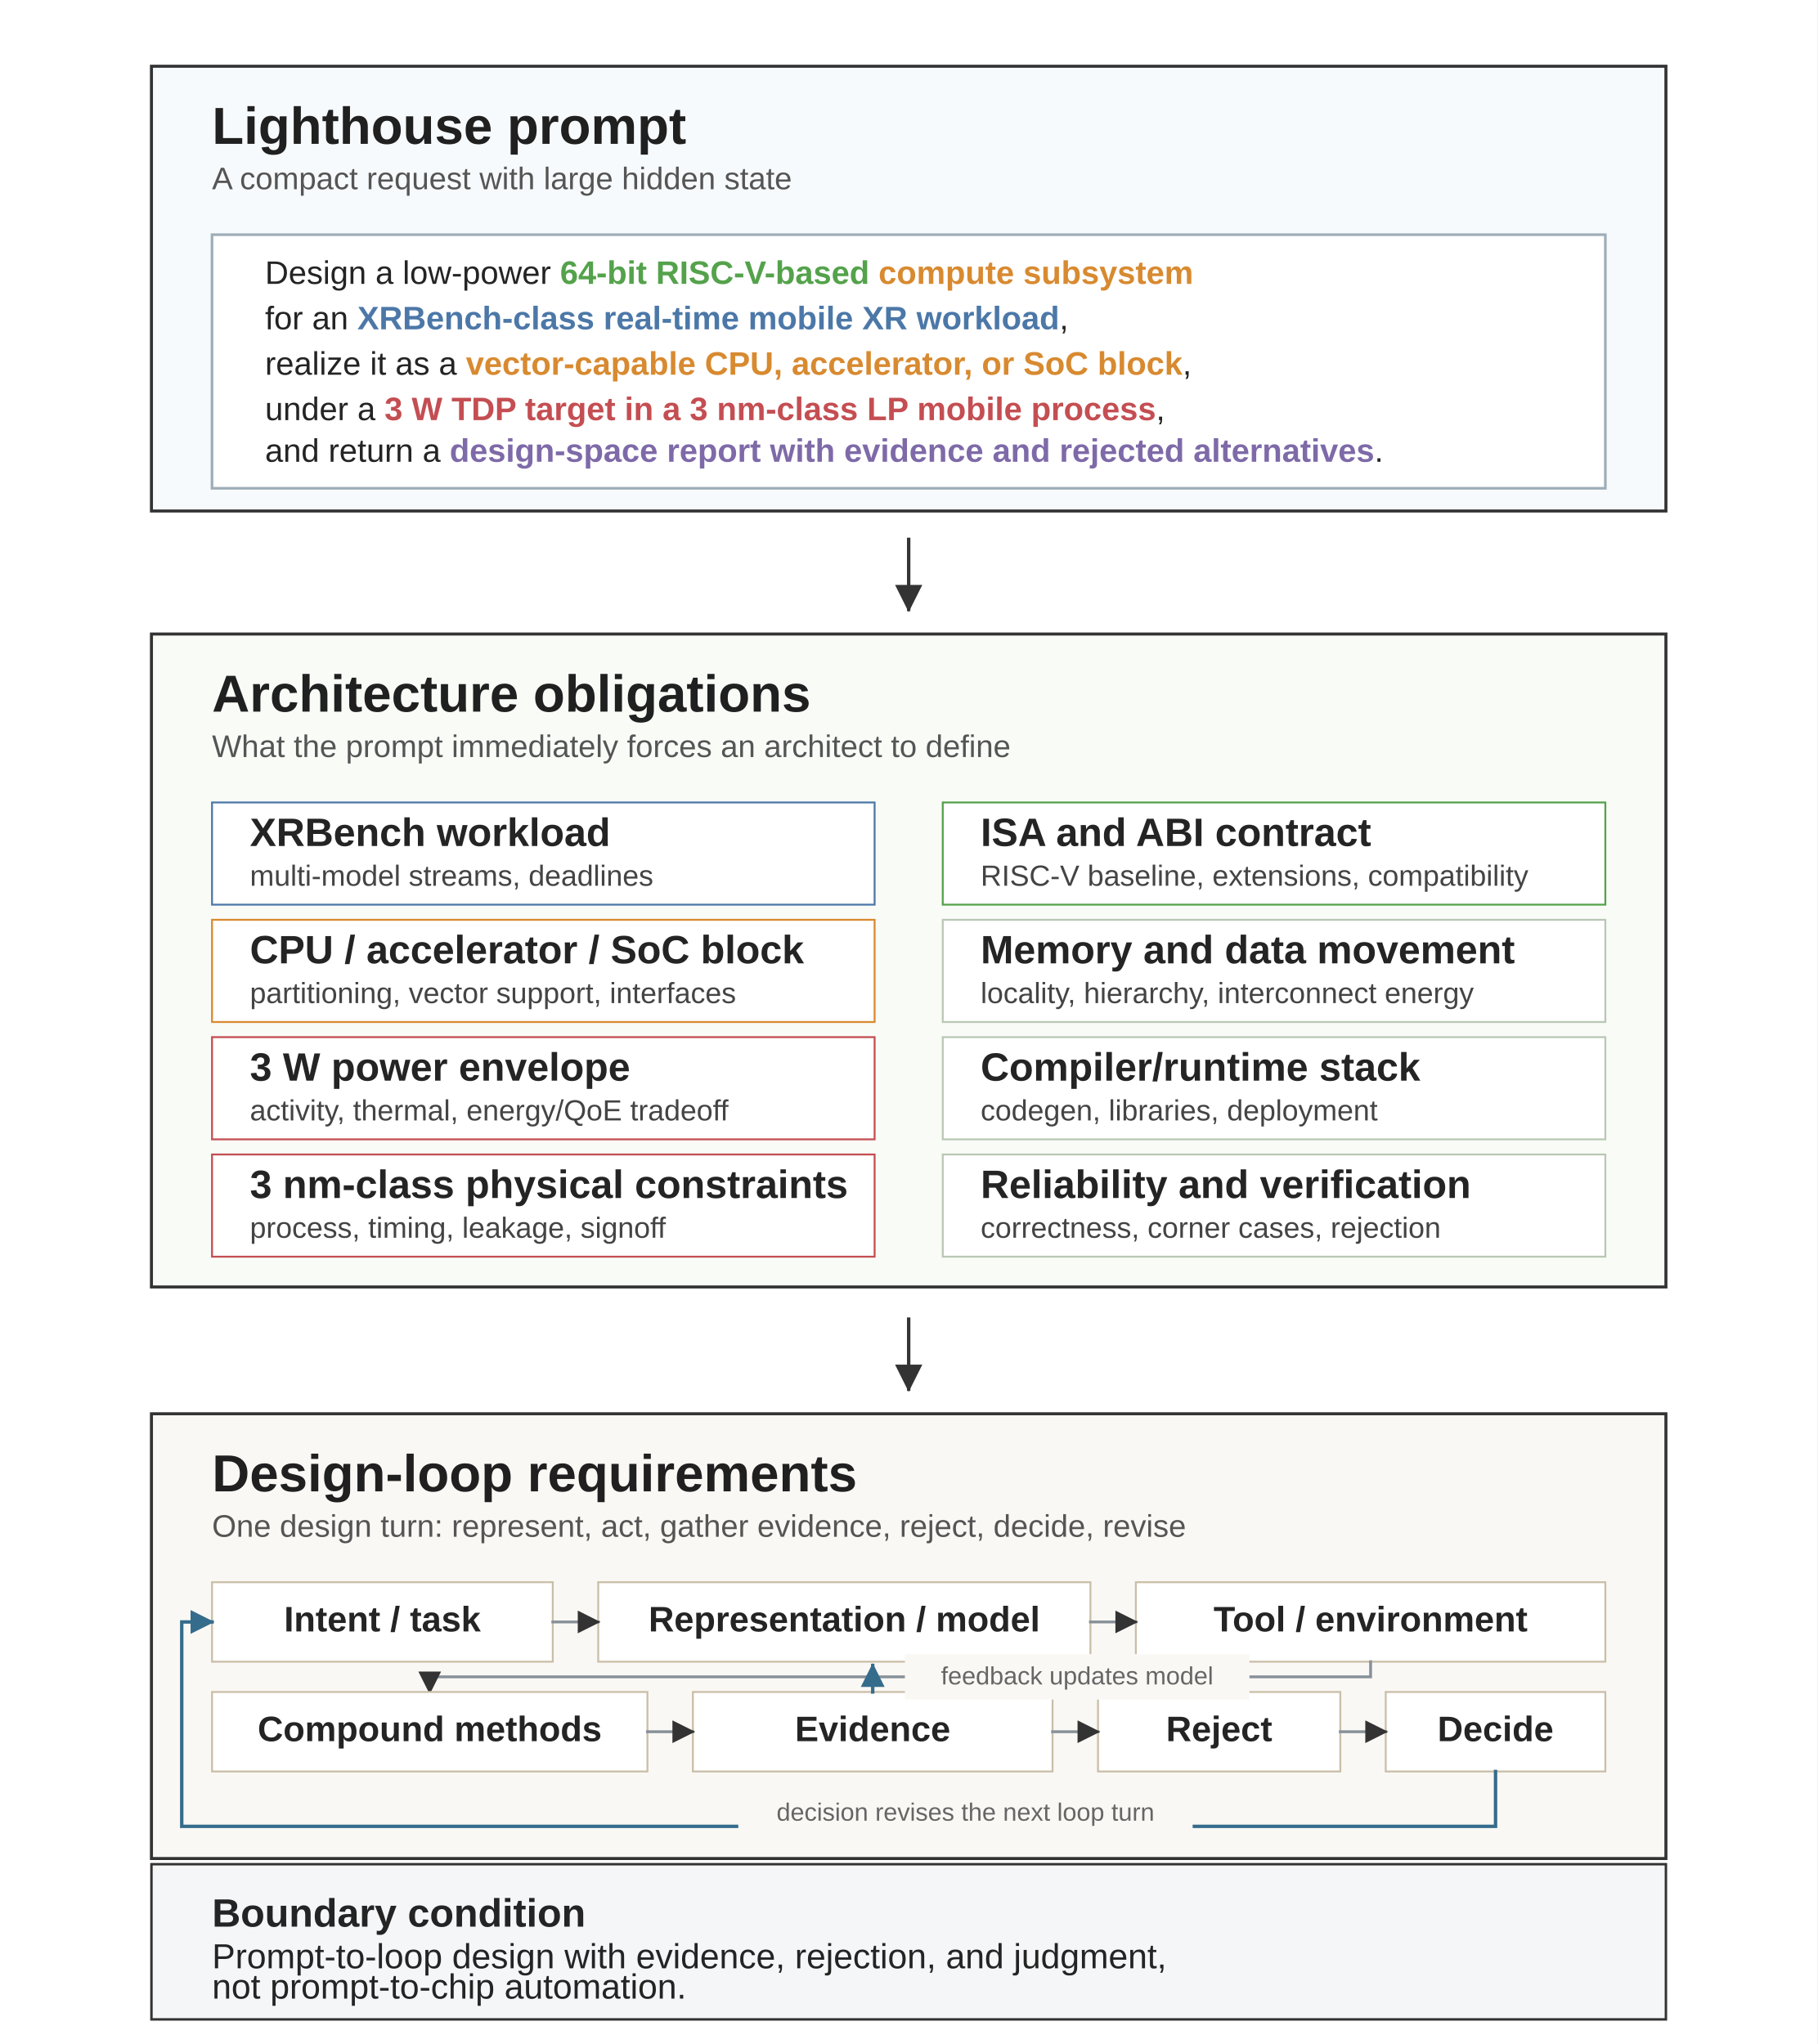
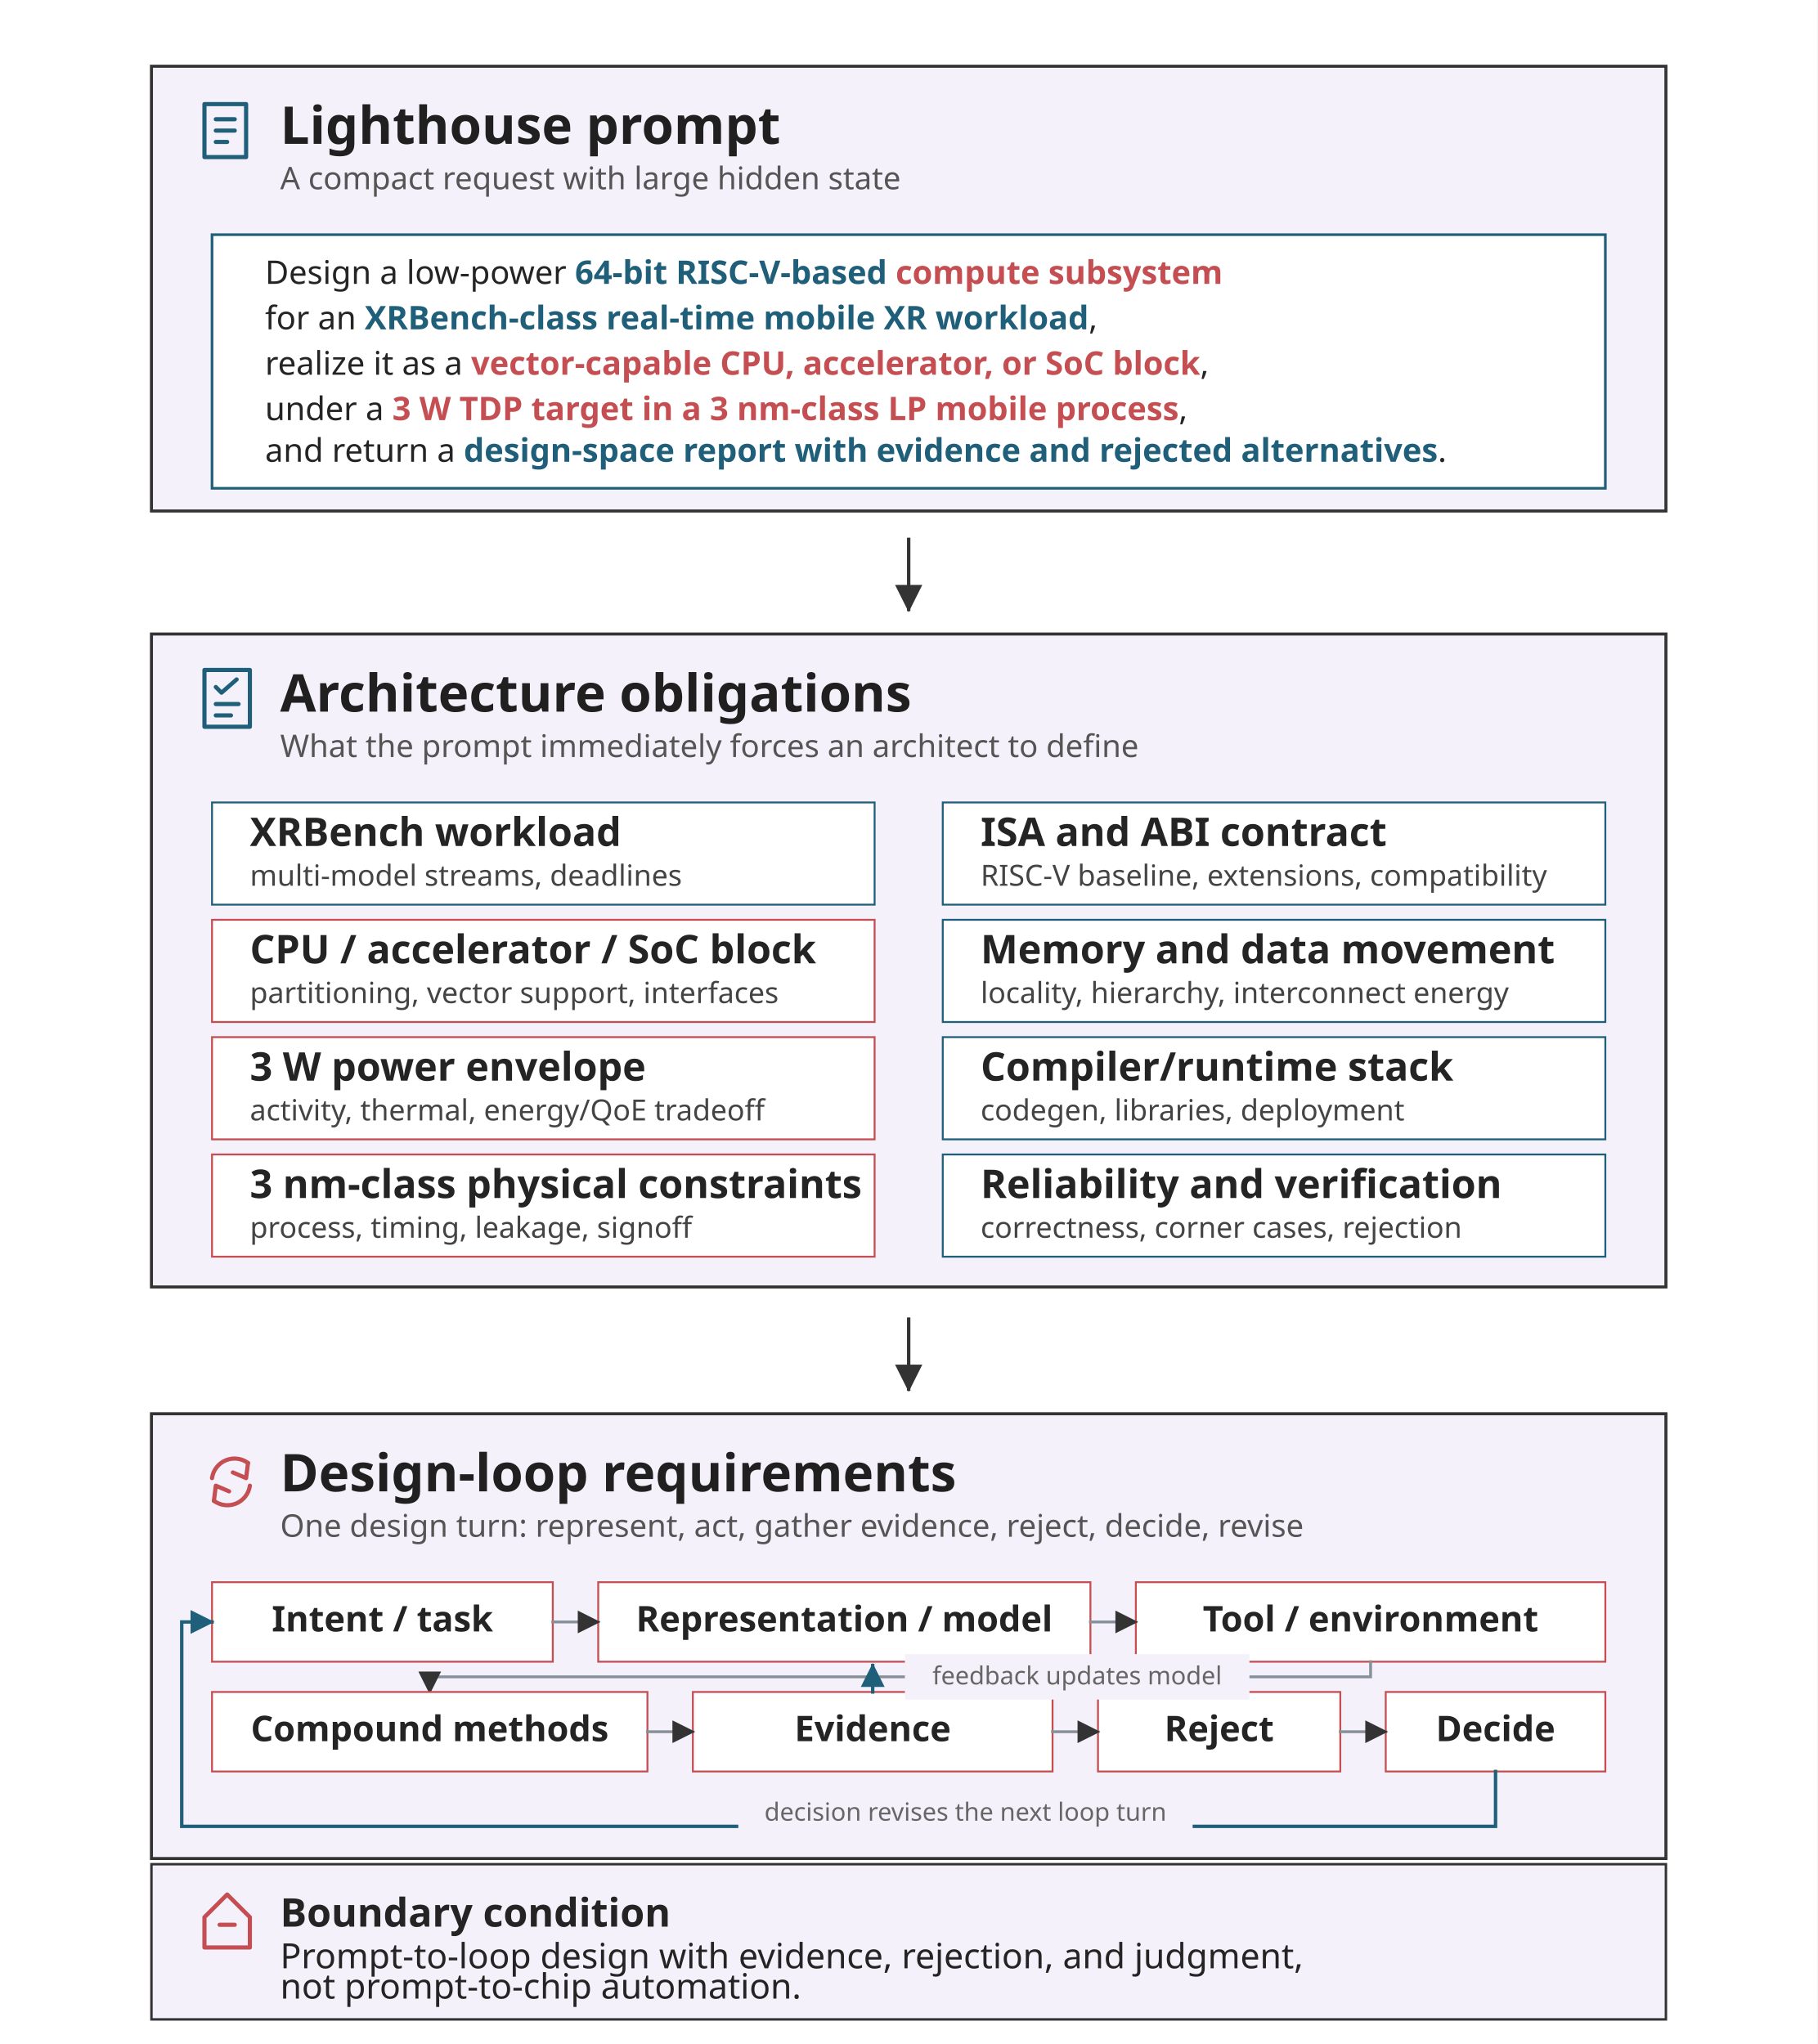
<svg xmlns="http://www.w3.org/2000/svg" viewBox="-30 0 960 1080" role="img">
  <defs>
    <marker id="arrow" viewBox="0 0 10 10" refX="9" refY="5" markerWidth="8" markerHeight="8" orient="auto-start-reverse">
      <path d="M 0 0 L 10 5 L 0 10 z" fill="#333333" />
    </marker>
    <marker id="arrow-blue" viewBox="0 0 10 10" refX="9" refY="5" markerWidth="7" markerHeight="7" orient="auto-start-reverse">
-       <path d="M 0 0 L 10 5 L 0 10 z" fill="#356C8C" />
+       <path d="M 0 0 L 10 5 L 0 10 z" fill="#1F5F7A" />
    </marker>
    <marker id="arrow-red" viewBox="0 0 10 10" refX="9" refY="5" markerWidth="7" markerHeight="7" orient="auto-start-reverse">
-       <path d="M 0 0 L 10 5 L 0 10 z" fill="#A33A3A" />
+       <path d="M 0 0 L 10 5 L 0 10 z" fill="#C44E52" />
    </marker>
    <style>
-       .font { font-family: Arial, Helvetica, sans-serif; }
+       .font { font-family: sans-serif; }
      .panel-title { font-size: 27.5px; font-weight: 700; fill: #202020; }
      .panel-subtitle { font-size: 16.5px; fill: #555555; }
      .body { font-size: 20.9px; fill: #242424; }
      .body-bold { font-size: 20.9px; font-weight: 700; fill: #242424; }
      .chip { font-size: 18.7px; font-weight: 700; fill: #242424; }
      .small { font-size: 15.4px; fill: #444444; }
      .boundary-body { font-size: 18.4px; fill: #242424; }
      .prompt-line { font-size: 17.2px; fill: #242424; }
      .prompt-strong { font-weight: 700; }
      .micro { font-size: 13.2px; fill: #666666; }
-       .panel { fill: #ffffff; stroke: #333333; stroke-width: 1.6; }
-       .prompt-fill { fill: #F7FAFC; }
-       .obligation-fill { fill: #F9FBF7; }
-       .loop-fill { fill: #FAF8F4; }
+       .panel { fill: #FFFFFF; stroke: #333333; stroke-width: 1.6; }
+       .prompt-fill { fill: #F4F1FA; }
+       .obligation-fill { fill: #F4F1FA; }
+       .loop-fill { fill: #F4F1FA; }
      .line { stroke: #333333; stroke-width: 1.8; fill: none; stroke-linecap: square; stroke-linejoin: miter; }
      .soft-line { stroke: #879098; stroke-width: 1.5; fill: none; stroke-linecap: square; stroke-linejoin: miter; }
-       .blue-line { stroke: #356C8C; stroke-width: 1.8; fill: none; stroke-linecap: square; stroke-linejoin: miter; }
+       .blue-line { stroke: #1F5F7A; stroke-width: 1.8; fill: none; stroke-linecap: square; stroke-linejoin: miter; }
+       .glyph { fill: none; stroke: currentColor; stroke-width: 2.2; stroke-linecap: round; stroke-linejoin: round; }
+       .glyph-blue { color: #1F5F7A; }
+       .glyph-green { color: #1F5F7A; }
+       .glyph-orange { color: #C44E52; }
+       .glyph-red { color: #C44E52; }
    </style>
  </defs>
-   <rect x="-30" width="960" height="1080" fill="#ffffff" />
+   <rect x="-30" width="960" height="1080" fill="#FFFFFF" />
  <rect class="panel prompt-fill" x="50" y="35" width="800" height="235" />
-   <text class="font panel-title" x="82" y="76">Lighthouse prompt</text>
-   <text class="font panel-subtitle" x="82" y="100">A compact request with large hidden state</text>
-   <rect x="82" y="124" width="736" height="134" fill="#ffffff" stroke="#9EADB8" stroke-width="1.4" />
+   <g class="glyph glyph-blue" transform="translate(78 55)">
+     <rect x="0" y="0" width="22" height="28" />
+     <path d="M 6 8 L 16 8" />
+     <path d="M 6 14 L 16 14" />
+     <path d="M 6 20 L 12 20" />
+   </g>
+   <text class="font panel-title" x="118" y="76">Lighthouse prompt</text>
+   <text class="font panel-subtitle" x="118" y="100">A compact request with large hidden state</text>
+   <rect x="82" y="124" width="736" height="134" fill="#FFFFFF" stroke="#1F5F7A" stroke-width="1.4" />
  <g class="font">
    <text class="prompt-line" x="110" y="150">
-       Design a low-power <tspan class="prompt-strong" fill="#54A24B">64-bit RISC-V-based</tspan>
-       <tspan class="prompt-strong" fill="#D88A30">compute subsystem</tspan>
+       Design a low-power <tspan class="prompt-strong" fill="#1F5F7A">64-bit RISC-V-based</tspan>
+       <tspan class="prompt-strong" fill="#C44E52">compute subsystem</tspan>
    </text>
    <text class="prompt-line" x="110" y="174">
-       for an <tspan class="prompt-strong" fill="#4C78A8">XRBench-class real-time mobile XR workload</tspan>,
+       for an <tspan class="prompt-strong" fill="#1F5F7A">XRBench-class real-time mobile XR workload</tspan>,
    </text>
    <text class="prompt-line" x="110" y="198">
-       realize it as a <tspan class="prompt-strong" fill="#D88A30">vector-capable CPU, accelerator, or SoC block</tspan>,
+       realize it as a <tspan class="prompt-strong" fill="#C44E52">vector-capable CPU, accelerator, or SoC block</tspan>,
    </text>
    <text class="prompt-line" x="110" y="222">
      under a <tspan class="prompt-strong" fill="#C44E52">3 W TDP target in a 3 nm-class LP mobile process</tspan>,
    </text>
    <text class="prompt-line" x="110" y="244">
-       and return a <tspan class="prompt-strong" fill="#7E6AA8">design-space report with evidence and rejected alternatives</tspan>.
+       and return a <tspan class="prompt-strong" fill="#1F5F7A">design-space report with evidence and rejected alternatives</tspan>.
    </text>
  </g>
  <line class="line" x1="450" y1="285" x2="450" y2="322" marker-end="url(#arrow)" />
  <rect class="panel obligation-fill" x="50" y="335" width="800" height="345" />
-   <text class="font panel-title" x="82" y="376">Architecture obligations</text>
-   <text class="font panel-subtitle" x="82" y="400">What the prompt immediately forces an architect to define</text>
+   <g class="glyph glyph-green" transform="translate(78 354)">
+     <rect x="0" y="0" width="24" height="30" />
+     <path d="M 6 9 L 9 12 L 17 5" />
+     <path d="M 6 18 L 18 18" />
+     <path d="M 6 24 L 14 24" />
+   </g>
+   <text class="font panel-title" x="118" y="376">Architecture obligations</text>
+   <text class="font panel-subtitle" x="118" y="400">What the prompt immediately forces an architect to define</text>
  <g class="font">
-     <rect x="82" y="424" width="350" height="54" fill="#ffffff" stroke="#4C78A8" />
+     <rect x="82" y="424" width="350" height="54" fill="#FFFFFF" stroke="#1F5F7A" />
    <text class="body-bold" x="102" y="447">XRBench workload</text>
    <text class="small" x="102" y="468">multi-model streams, deadlines</text>
-     <rect x="468" y="424" width="350" height="54" fill="#ffffff" stroke="#54A24B" />
+     <rect x="468" y="424" width="350" height="54" fill="#FFFFFF" stroke="#1F5F7A" />
    <text class="body-bold" x="488" y="447">ISA and ABI contract</text>
    <text class="small" x="488" y="468">RISC-V baseline, extensions, compatibility</text>
-     <rect x="82" y="486" width="350" height="54" fill="#ffffff" stroke="#D88A30" />
+     <rect x="82" y="486" width="350" height="54" fill="#FFFFFF" stroke="#C44E52" />
    <text class="body-bold" x="102" y="509">CPU / accelerator / SoC block</text>
    <text class="small" x="102" y="530">partitioning, vector support, interfaces</text>
-     <rect x="468" y="486" width="350" height="54" fill="#ffffff" stroke="#B9C8B4" />
+     <rect x="468" y="486" width="350" height="54" fill="#FFFFFF" stroke="#1F5F7A" />
    <text class="body-bold" x="488" y="509">Memory and data movement</text>
    <text class="small" x="488" y="530">locality, hierarchy, interconnect energy</text>
-     <rect x="82" y="548" width="350" height="54" fill="#ffffff" stroke="#C44E52" />
+     <rect x="82" y="548" width="350" height="54" fill="#FFFFFF" stroke="#C44E52" />
    <text class="body-bold" x="102" y="571">3 W power envelope</text>
    <text class="small" x="102" y="592">activity, thermal, energy/QoE tradeoff</text>
-     <rect x="468" y="548" width="350" height="54" fill="#ffffff" stroke="#B9C8B4" />
+     <rect x="468" y="548" width="350" height="54" fill="#FFFFFF" stroke="#1F5F7A" />
    <text class="body-bold" x="488" y="571">Compiler/runtime stack</text>
    <text class="small" x="488" y="592">codegen, libraries, deployment</text>
-     <rect x="82" y="610" width="350" height="54" fill="#ffffff" stroke="#C44E52" />
+     <rect x="82" y="610" width="350" height="54" fill="#FFFFFF" stroke="#C44E52" />
    <text class="body-bold" x="102" y="633">3 nm-class physical constraints</text>
    <text class="small" x="102" y="654">process, timing, leakage, signoff</text>
-     <rect x="468" y="610" width="350" height="54" fill="#ffffff" stroke="#B9C8B4" />
+     <rect x="468" y="610" width="350" height="54" fill="#FFFFFF" stroke="#1F5F7A" />
    <text class="body-bold" x="488" y="633">Reliability and verification</text>
    <text class="small" x="488" y="654">correctness, corner cases, rejection</text>
  </g>
  <line class="line" x1="450" y1="697" x2="450" y2="734" marker-end="url(#arrow)" />
  <rect class="panel loop-fill" x="50" y="747" width="800" height="235" />
-   <text class="font panel-title" x="82" y="788">Design-loop requirements</text>
-   <text class="font panel-subtitle" x="82" y="812">One design turn: represent, act, gather evidence, reject, decide, revise</text>
+   <g class="glyph glyph-orange" transform="translate(76 767)">
+     <path d="M 6 14 A 12 12 0 0 1 25 6" />
+     <path d="M 25 6 L 24 14 L 17 11" />
+     <path d="M 26 18 A 12 12 0 0 1 7 26" />
+     <path d="M 7 26 L 8 18 L 15 21" />
+   </g>
+   <text class="font panel-title" x="118" y="788">Design-loop requirements</text>
+   <text class="font panel-subtitle" x="118" y="812">One design turn: represent, act, gather evidence, reject, decide, revise</text>
  <g class="font">
-     <rect x="82" y="836" width="180" height="42" fill="#ffffff" stroke="#CABEA8" />
+     <rect x="82" y="836" width="180" height="42" fill="#FFFFFF" stroke="#C44E52" />
    <text class="chip" x="172" y="862" text-anchor="middle">Intent / task</text>
-     <rect x="286" y="836" width="260" height="42" fill="#ffffff" stroke="#CABEA8" />
+     <rect x="286" y="836" width="260" height="42" fill="#FFFFFF" stroke="#C44E52" />
    <text class="chip" x="416" y="862" text-anchor="middle">Representation / model</text>
-     <rect x="570" y="836" width="248" height="42" fill="#ffffff" stroke="#CABEA8" />
+     <rect x="570" y="836" width="248" height="42" fill="#FFFFFF" stroke="#C44E52" />
    <text class="chip" x="694" y="862" text-anchor="middle">Tool / environment</text>
    <line class="soft-line" x1="262" y1="857" x2="286" y2="857" marker-end="url(#arrow)" />
    <line class="soft-line" x1="546" y1="857" x2="570" y2="857" marker-end="url(#arrow)" />
    <path class="soft-line" d="M 694 878 L 694 886 L 197 886 L 197 894" marker-end="url(#arrow)" />
-     <rect x="82" y="894" width="230" height="42" fill="#ffffff" stroke="#CABEA8" />
+     <rect x="82" y="894" width="230" height="42" fill="#FFFFFF" stroke="#C44E52" />
    <text class="chip" x="197" y="920" text-anchor="middle">Compound methods</text>
-     <rect x="336" y="894" width="190" height="42" fill="#ffffff" stroke="#CABEA8" />
+     <rect x="336" y="894" width="190" height="42" fill="#FFFFFF" stroke="#C44E52" />
    <text class="chip" x="431" y="920" text-anchor="middle">Evidence</text>
-     <rect x="550" y="894" width="128" height="42" fill="#ffffff" stroke="#CABEA8" />
+     <rect x="550" y="894" width="128" height="42" fill="#FFFFFF" stroke="#C44E52" />
    <text class="chip" x="614" y="920" text-anchor="middle">Reject</text>
-     <rect x="702" y="894" width="116" height="42" fill="#ffffff" stroke="#CABEA8" />
+     <rect x="702" y="894" width="116" height="42" fill="#FFFFFF" stroke="#C44E52" />
    <text class="chip" x="760" y="920" text-anchor="middle">Decide</text>
    <line class="soft-line" x1="312" y1="915" x2="336" y2="915" marker-end="url(#arrow)" />
    <line class="soft-line" x1="526" y1="915" x2="550" y2="915" marker-end="url(#arrow)" />
    <line class="soft-line" x1="678" y1="915" x2="702" y2="915" marker-end="url(#arrow)" />
    <path class="blue-line" d="M 760 936 L 760 965 L 66 965 L 66 857 L 82 857" marker-end="url(#arrow-blue)" />
-     <rect x="360" y="946" width="240" height="24" fill="#FAF8F4" />
+     <rect x="360" y="946" width="240" height="24" fill="#F4F1FA" />
    <text class="font micro" x="480" y="962" text-anchor="middle">decision revises the next loop turn</text>
  </g>
  <line class="blue-line" x1="431" y1="894" x2="431" y2="880" marker-end="url(#arrow-blue)" />
-   <rect x="448" y="874" width="182" height="24" fill="#FAF8F4" />
+   <rect x="448" y="874" width="182" height="24" fill="#F4F1FA" />
  <text class="font micro" x="539" y="890" text-anchor="middle">feedback updates model</text>
-   <rect x="50" y="985" width="800" height="82" fill="#F4F6F7" stroke="#333333" stroke-width="1.3" />
-   <text class="font body-bold" x="82" y="1018">Boundary condition</text>
-   <text class="font boundary-body" x="82" y="1040">Prompt-to-loop design with evidence, rejection, and judgment,</text>
-   <text class="font boundary-body" x="82" y="1056">not prompt-to-chip automation.</text>
+   <rect x="50" y="985" width="800" height="82" fill="#F4F1FA" stroke="#333333" stroke-width="1.3" />
+   <g class="glyph glyph-red" transform="translate(78 1001)">
+     <path d="M 12 0 L 24 12 L 24 28 L 0 28 L 0 12 Z" />
+     <path d="M 8 16 L 16 16" />
+   </g>
+   <text class="font body-bold" x="118" y="1018">Boundary condition</text>
+   <text class="font boundary-body" x="118" y="1040">Prompt-to-loop design with evidence, rejection, and judgment,</text>
+   <text class="font boundary-body" x="118" y="1056">not prompt-to-chip automation.</text>
</svg>
